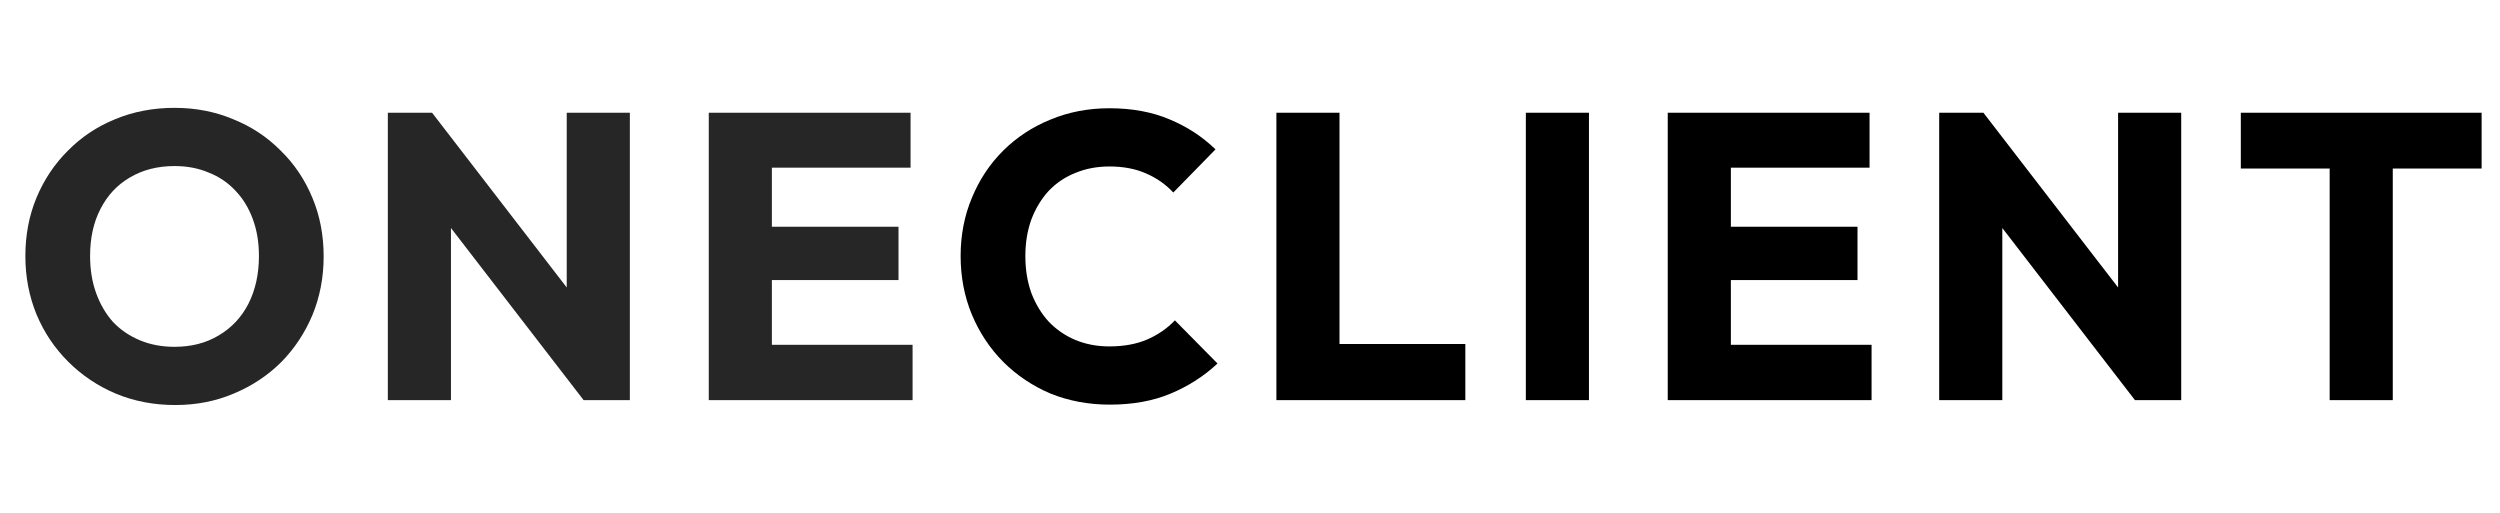
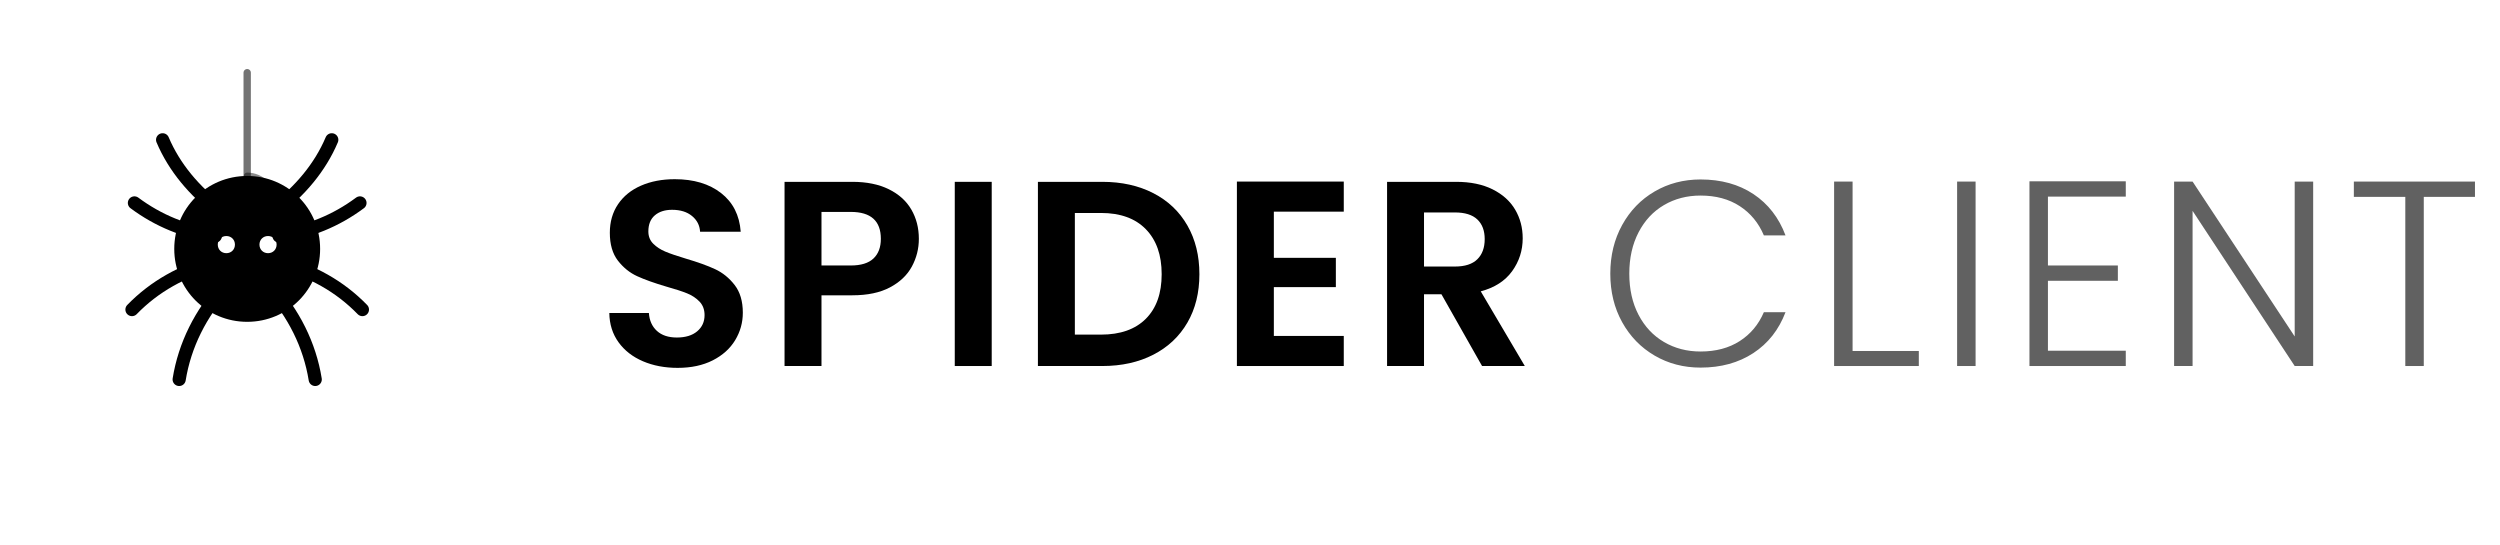
- <svg xmlns="http://www.w3.org/2000/svg" width="156" height="32" viewBox="0 0.41 156 32" fill="none">
-   <path d="M10.94 25.684C9.602 25.684 8.364 25.447 7.227 24.973C6.107 24.499 5.12 23.838 4.267 22.991C3.414 22.145 2.754 21.162 2.285 20.045C1.817 18.91 1.583 17.691 1.583 16.387C1.583 15.066 1.817 13.846 2.285 12.728C2.754 11.611 3.406 10.637 4.242 9.807C5.078 8.96 6.057 8.308 7.177 7.851C8.314 7.377 9.552 7.14 10.89 7.14C12.211 7.14 13.432 7.377 14.552 7.851C15.689 8.308 16.676 8.96 17.512 9.807C18.365 10.637 19.026 11.619 19.494 12.754C19.962 13.871 20.196 15.091 20.196 16.412C20.196 17.716 19.962 18.935 19.494 20.07C19.026 21.188 18.373 22.17 17.537 23.017C16.701 23.847 15.714 24.499 14.577 24.973C13.457 25.447 12.244 25.684 10.94 25.684ZM10.89 22.051C11.943 22.051 12.863 21.814 13.649 21.34C14.452 20.866 15.07 20.205 15.505 19.359C15.94 18.495 16.158 17.504 16.158 16.387C16.158 15.54 16.032 14.778 15.781 14.1C15.53 13.406 15.171 12.813 14.703 12.322C14.234 11.814 13.674 11.433 13.022 11.179C12.386 10.908 11.676 10.772 10.89 10.772C9.836 10.772 8.908 11.009 8.105 11.484C7.319 11.941 6.709 12.593 6.274 13.44C5.839 14.27 5.622 15.252 5.622 16.387C5.622 17.233 5.747 18.004 5.998 18.698C6.249 19.392 6.6 19.994 7.052 20.502C7.52 20.993 8.08 21.374 8.732 21.645C9.385 21.916 10.104 22.051 10.89 22.051ZM24.201 25.379V7.444H26.961L28.14 11.026V25.379H24.201ZM36.418 25.379L25.983 11.839L26.961 7.444L37.396 20.985L36.418 25.379ZM36.418 25.379L35.364 21.797V7.444H39.303V25.379H36.418ZM44.227 25.379V7.444H48.165V25.379H44.227ZM47.237 25.379V21.924H56.945V25.379H47.237ZM47.237 17.885V14.557H56.067V17.885H47.237ZM47.237 10.874V7.444H56.819V10.874H47.237Z" fill="currentColor" fill-opacity="0.85" />
-   <path d="M69.25 25.659C67.929 25.659 66.7 25.43 65.562 24.973C64.442 24.499 63.455 23.838 62.602 22.991C61.766 22.145 61.114 21.162 60.646 20.045C60.177 18.91 59.943 17.691 59.943 16.387C59.943 15.082 60.177 13.872 60.646 12.754C61.114 11.619 61.766 10.637 62.602 9.807C63.439 8.977 64.417 8.334 65.537 7.876C66.675 7.402 67.904 7.165 69.225 7.165C70.63 7.165 71.876 7.394 72.963 7.851C74.066 8.308 75.028 8.935 75.847 9.731L73.213 12.424C72.745 11.916 72.177 11.518 71.508 11.23C70.856 10.942 70.095 10.798 69.225 10.798C68.456 10.798 67.745 10.933 67.093 11.204C66.457 11.458 65.905 11.831 65.437 12.322C64.985 12.813 64.626 13.406 64.358 14.1C64.107 14.795 63.982 15.557 63.982 16.387C63.982 17.233 64.107 18.004 64.358 18.698C64.626 19.393 64.985 19.985 65.437 20.477C65.905 20.968 66.457 21.349 67.093 21.62C67.745 21.891 68.456 22.026 69.225 22.026C70.128 22.026 70.914 21.882 71.583 21.594C72.252 21.306 72.829 20.908 73.314 20.4L75.973 23.093C75.12 23.889 74.141 24.516 73.038 24.973C71.951 25.43 70.688 25.659 69.25 25.659ZM79.647 25.379V7.445H83.585V25.379H79.647ZM82.682 25.379V21.874H91.437V25.379H82.682ZM95.213 25.379V7.445H99.151V25.379H95.213ZM104.067 25.379V7.445H108.006V25.379H104.067ZM107.078 25.379V21.924H116.786V25.379H107.078ZM107.078 17.885V14.557H115.908V17.885H107.078ZM107.078 10.874V7.445H116.66V10.874H107.078ZM121.006 25.379V7.445H123.765L124.944 11.027V25.379H121.006ZM133.222 25.379L122.787 11.839L123.765 7.445L134.201 20.985L133.222 25.379ZM133.222 25.379L132.169 21.797V7.445H136.107V25.379H133.222ZM145.371 25.379V7.699H149.309V25.379H145.371ZM139.827 10.925V7.445H154.853V10.925H139.827Z" fill="currentColor" />
+ <svg xmlns="http://www.w3.org/2000/svg" width="293.7" height="64" viewBox="0 0 293.7 64" fill="none">
+   <g transform="translate(6 8) scale(0.72)">
+     <path d="M32 0.75V17.5" stroke="currentColor" stroke-width="1.2" stroke-linecap="round" opacity=".55" />
+     <g stroke="currentColor" stroke-width="2.15" stroke-linecap="round">
+       <path d="M27.5 23.2C23.4 20.1 20.1 16.2 18.2 11.7" />
+       <path d="M26.8 27.4C21.9 26.7 17.5 24.9 13.6 22" />
+       <path d="M26.9 31.6C21.4 33.1 16.9 35.6 13.2 39.4" />
+       <path d="M28.4 35.6C24.4 40 21.8 45.2 20.9 50.8" />
+       <path d="M36.5 23.2C40.6 20.1 43.9 16.2 45.8 11.7" />
+       <path d="M37.2 27.4C42.1 26.7 46.5 24.9 50.4 22" />
+       <path d="M37.1 31.6C42.6 33.1 47.1 35.6 50.8 39.4" />
+       <path d="M35.6 35.6C39.6 40 42.2 45.2 43.1 50.8" />
+     </g>
+     <path fill-rule="evenodd" clip-rule="evenodd" d="M32 17.6C38.6 17.6 43.9 22.9 43.9 29.5C43.9 36.1 38.6 41.4 32 41.4C25.4 41.4 20.1 36.1 20.1 29.5C20.1 22.9 25.4 17.6 32 17.6ZM28.6 27.4C27.8 27.4 27.2 28 27.2 28.8C27.2 29.6 27.8 30.2 28.6 30.2C29.4 30.2 30 29.6 30 28.8C30 28 29.4 27.4 28.6 27.4ZM35.4 27.4C34.6 27.4 34 28 34 28.8C34 29.6 34.6 30.2 35.4 30.2C36.2 30.2 36.8 29.6 36.8 28.8C36.8 28 36.2 27.4 35.4 27.4Z" fill="currentColor" />
+     <path d="M32 17.6C34.3 17.6 36.2 19.5 36.2 21.8C36.2 23.7 34.9 25.2 33.2 25.7" stroke="currentColor" stroke-width="1.1" stroke-linecap="round" opacity=".45" />
+   </g>
+   <g transform="translate(70.00 43.00) scale(1 -1)" fill="currentColor">
+     <path d="M51 201H201Q204 158 231.5 133.0Q259 108 307 108Q356 108 384.0 131.5Q412 155 412 193Q412 224 393.0 244.0Q374 264 345.5 275.5Q317 287 267 301Q199 321 156.5 340.5Q114 360 83.5 399.5Q53 439 53 505Q53 567 84.0 613.0Q115 659 171.0 683.5Q227 708 299 708Q407 708 474.5 655.5Q542 603 549 509H395Q393 545 364.5 568.5Q336 592 289 592Q248 592 223.5 571.0Q199 550 199 510Q199 482 217.5 463.5Q236 445 263.5 433.5Q291 422 341 407Q409 387 452.0 367.0Q495 347 526.0 307.0Q557 267 557 202Q557 146 528.0 98.0Q499 50 443.0 21.5Q387 -7 310 -7Q237 -7 178.5 18.0Q120 43 86.0 90.0Q52 137 51 201Z" transform="translate(0.000 0) scale(0.031)" />
+     <path d="M326 268H209V0H69V698H326Q407 698 464.0 670.0Q521 642 549.5 593.0Q578 544 578 482Q578 426 551.5 377.0Q525 328 468.5 298.0Q412 268 326 268ZM434 482Q434 584 320 584H209V381H320Q378 381 406.0 407.5Q434 434 434 482Z" transform="translate(20.029 0) scale(0.031)" />
+     <path d="M209 698V0H69V698Z" transform="translate(40.027 0) scale(0.031)" />
+     <path d="M681 348Q681 243 635.5 164.5Q590 86 506.5 43.0Q423 0 313 0H69V698H313Q423 698 506.5 655.0Q590 612 635.5 532.5Q681 453 681 348ZM538 348Q538 457 478.0 518.5Q418 580 308 580H209V119H308Q418 119 478.0 179.0Q538 239 538 348Z" transform="translate(49.795 0) scale(0.031)" />
+     <path d="M209 585V410H444V299H209V114H474V0H69V699H474V585Z" transform="translate(73.172 0) scale(0.031)" />
+     <path d="M429 0 275 272H209V0H69V698H331Q412 698 469.0 669.5Q526 641 554.5 592.5Q583 544 583 484Q583 415 543.0 359.5Q503 304 424 283L591 0ZM209 377H326Q383 377 411.0 404.5Q439 432 439 481Q439 529 411.0 555.5Q383 582 326 582H209Z" transform="translate(90.814 0) scale(0.031)" />
+     <g transform="translate(117.69 0)" fill="currentColor" opacity=".62">
+       <path d="M390 707Q507 707 590.5 651.5Q674 596 712 495H630Q600 566 538.5 606.0Q477 646 390 646Q313 646 251.5 610.0Q190 574 155.0 506.5Q120 439 120 350Q120 261 155.0 194.0Q190 127 251.5 91.0Q313 55 390 55Q477 55 538.5 94.5Q600 134 630 204H712Q674 104 590.0 49.0Q506 -6 390 -6Q294 -6 216.0 39.5Q138 85 93.0 166.0Q48 247 48 350Q48 453 93.0 534.5Q138 616 216.0 661.5Q294 707 390 707Z" transform="translate(0.000 0) scale(0.031)" />
+       <path d="M150 57H401V0H80V699H150Z" transform="translate(25.301 0) scale(0.031)" />
+       <path d="M150 699V0H80V699Z" transform="translate(39.752 0) scale(0.031)" />
+       <path d="M150 642V381H415V323H150V58H445V0H80V700H445V642Z" transform="translate(48.251 0) scale(0.031)" />
+       <path d="M607 0H537L150 588V0H80V699H150L537 112V699H607Z" transform="translate(65.244 0) scale(0.031)" />
+       <path d="M489 699V641H295V0H225V641H30V699Z" transform="translate(87.910 0) scale(0.031)" />
+     </g>
+   </g>
</svg>
